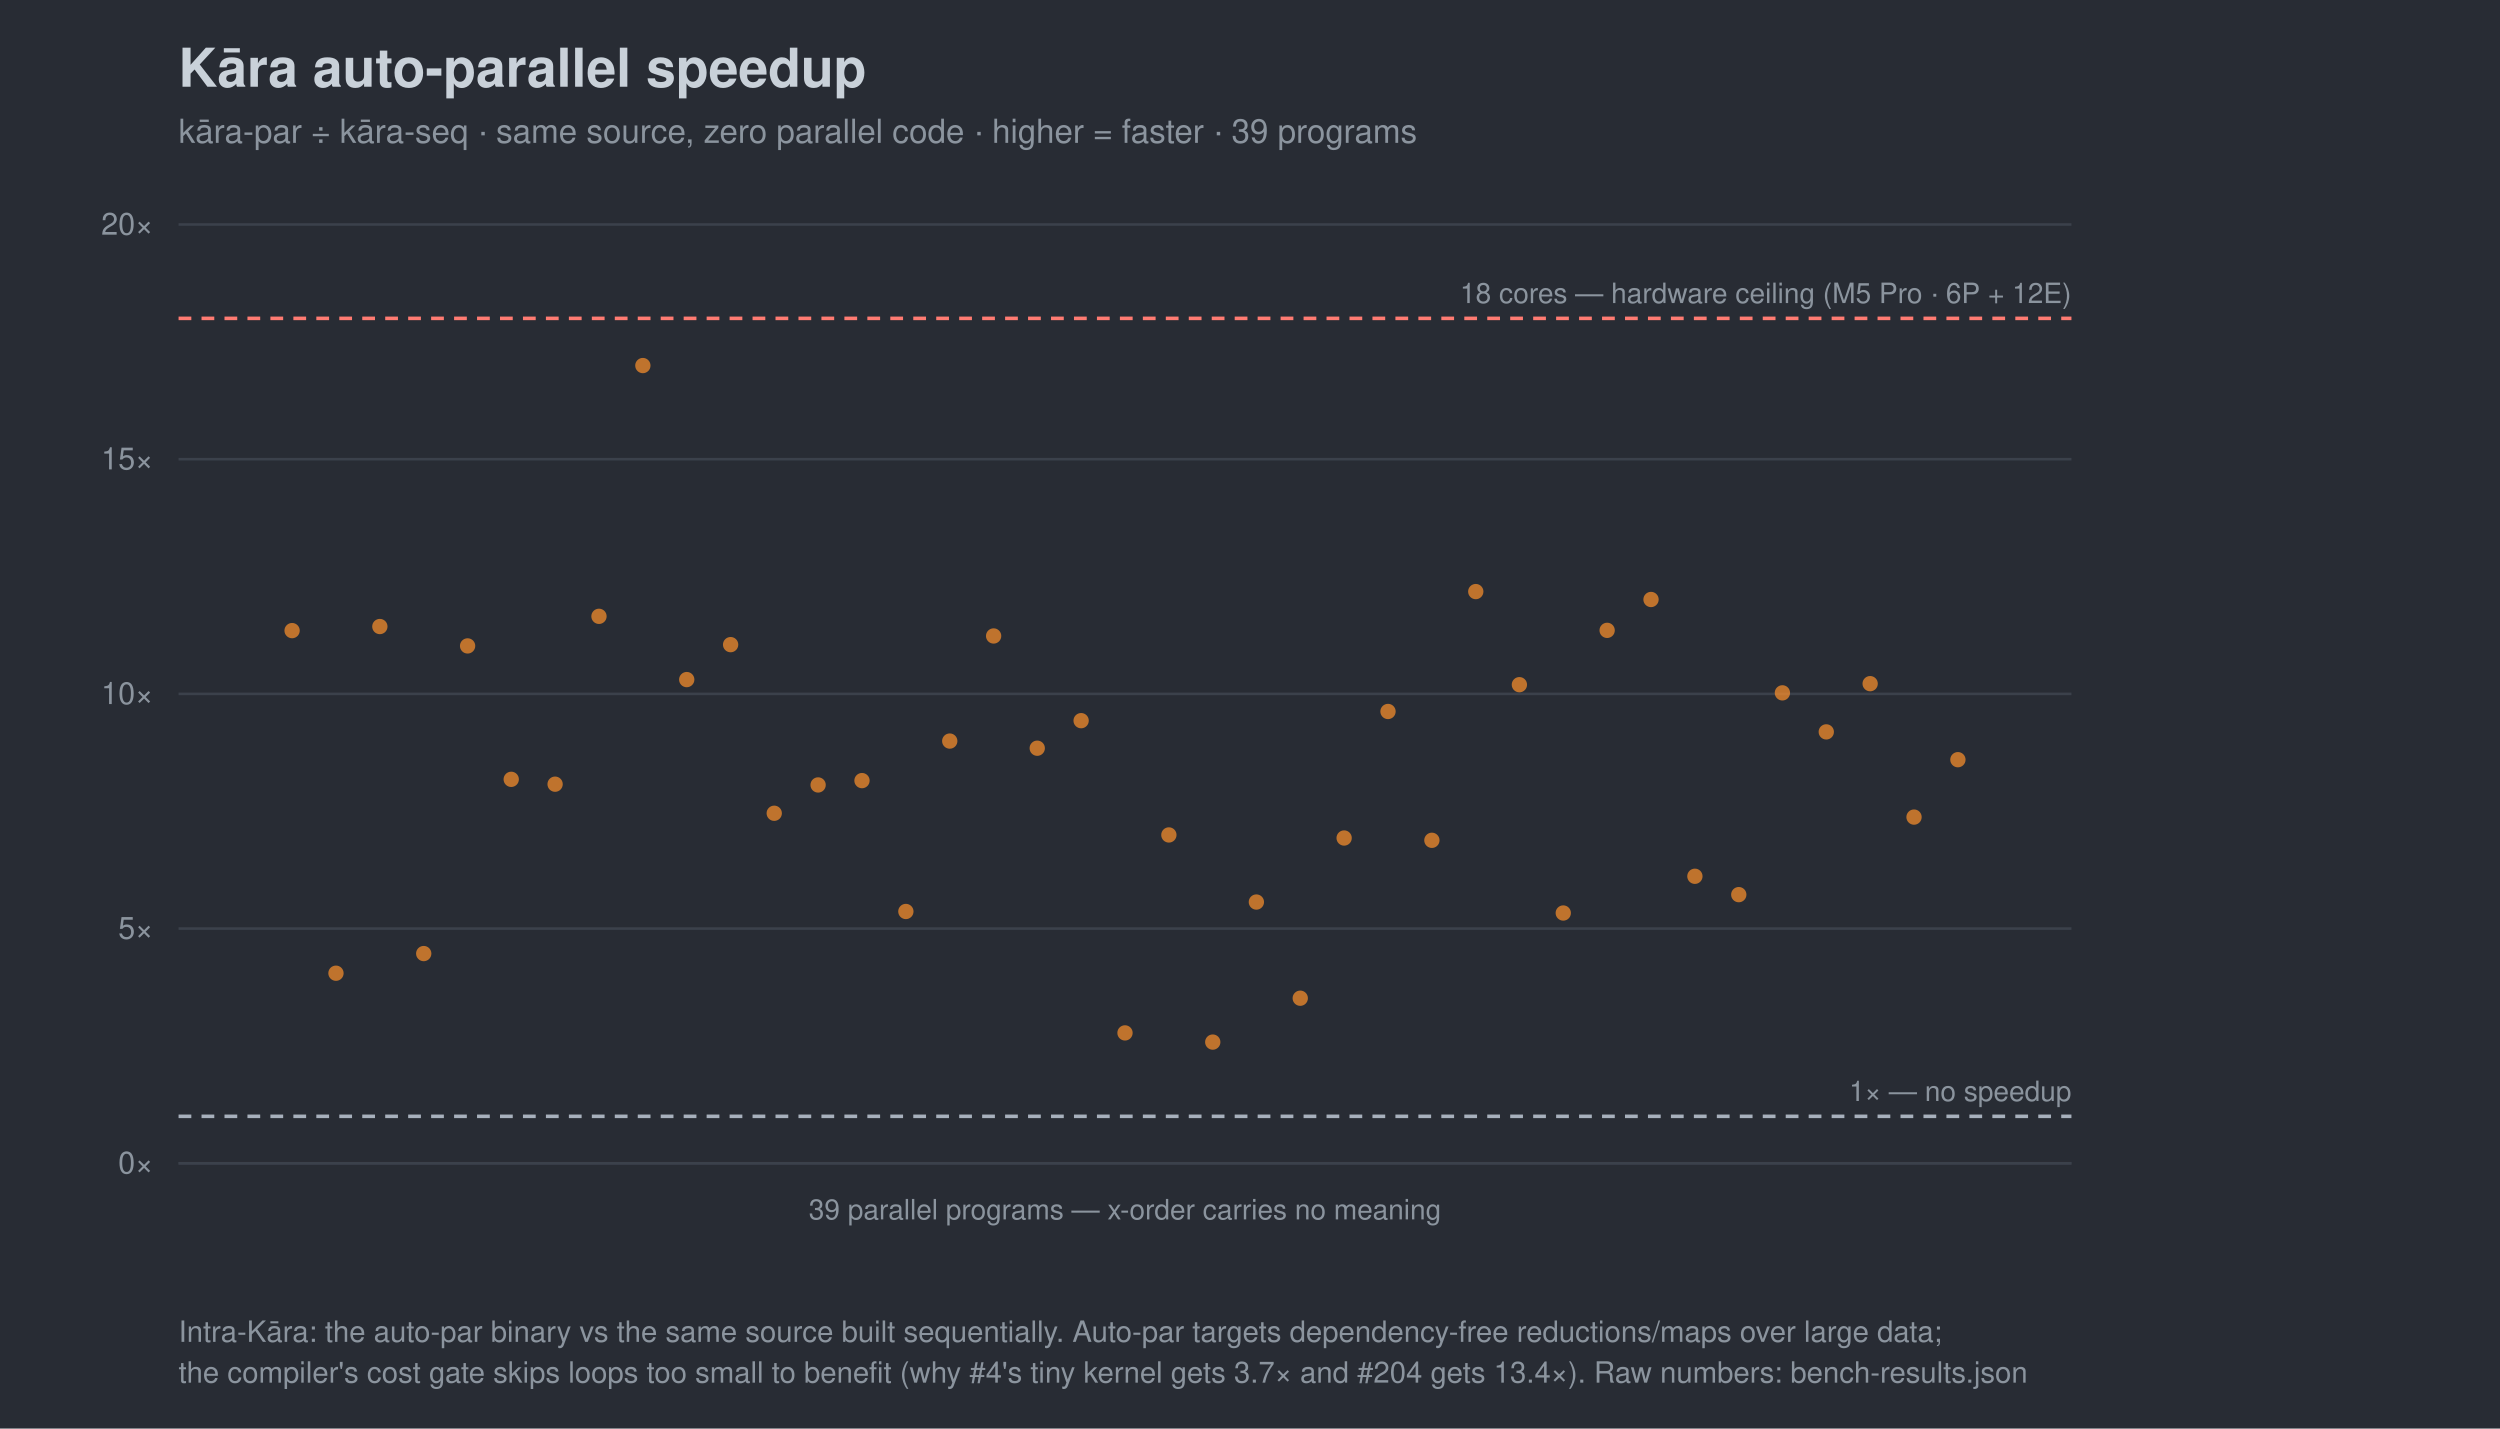
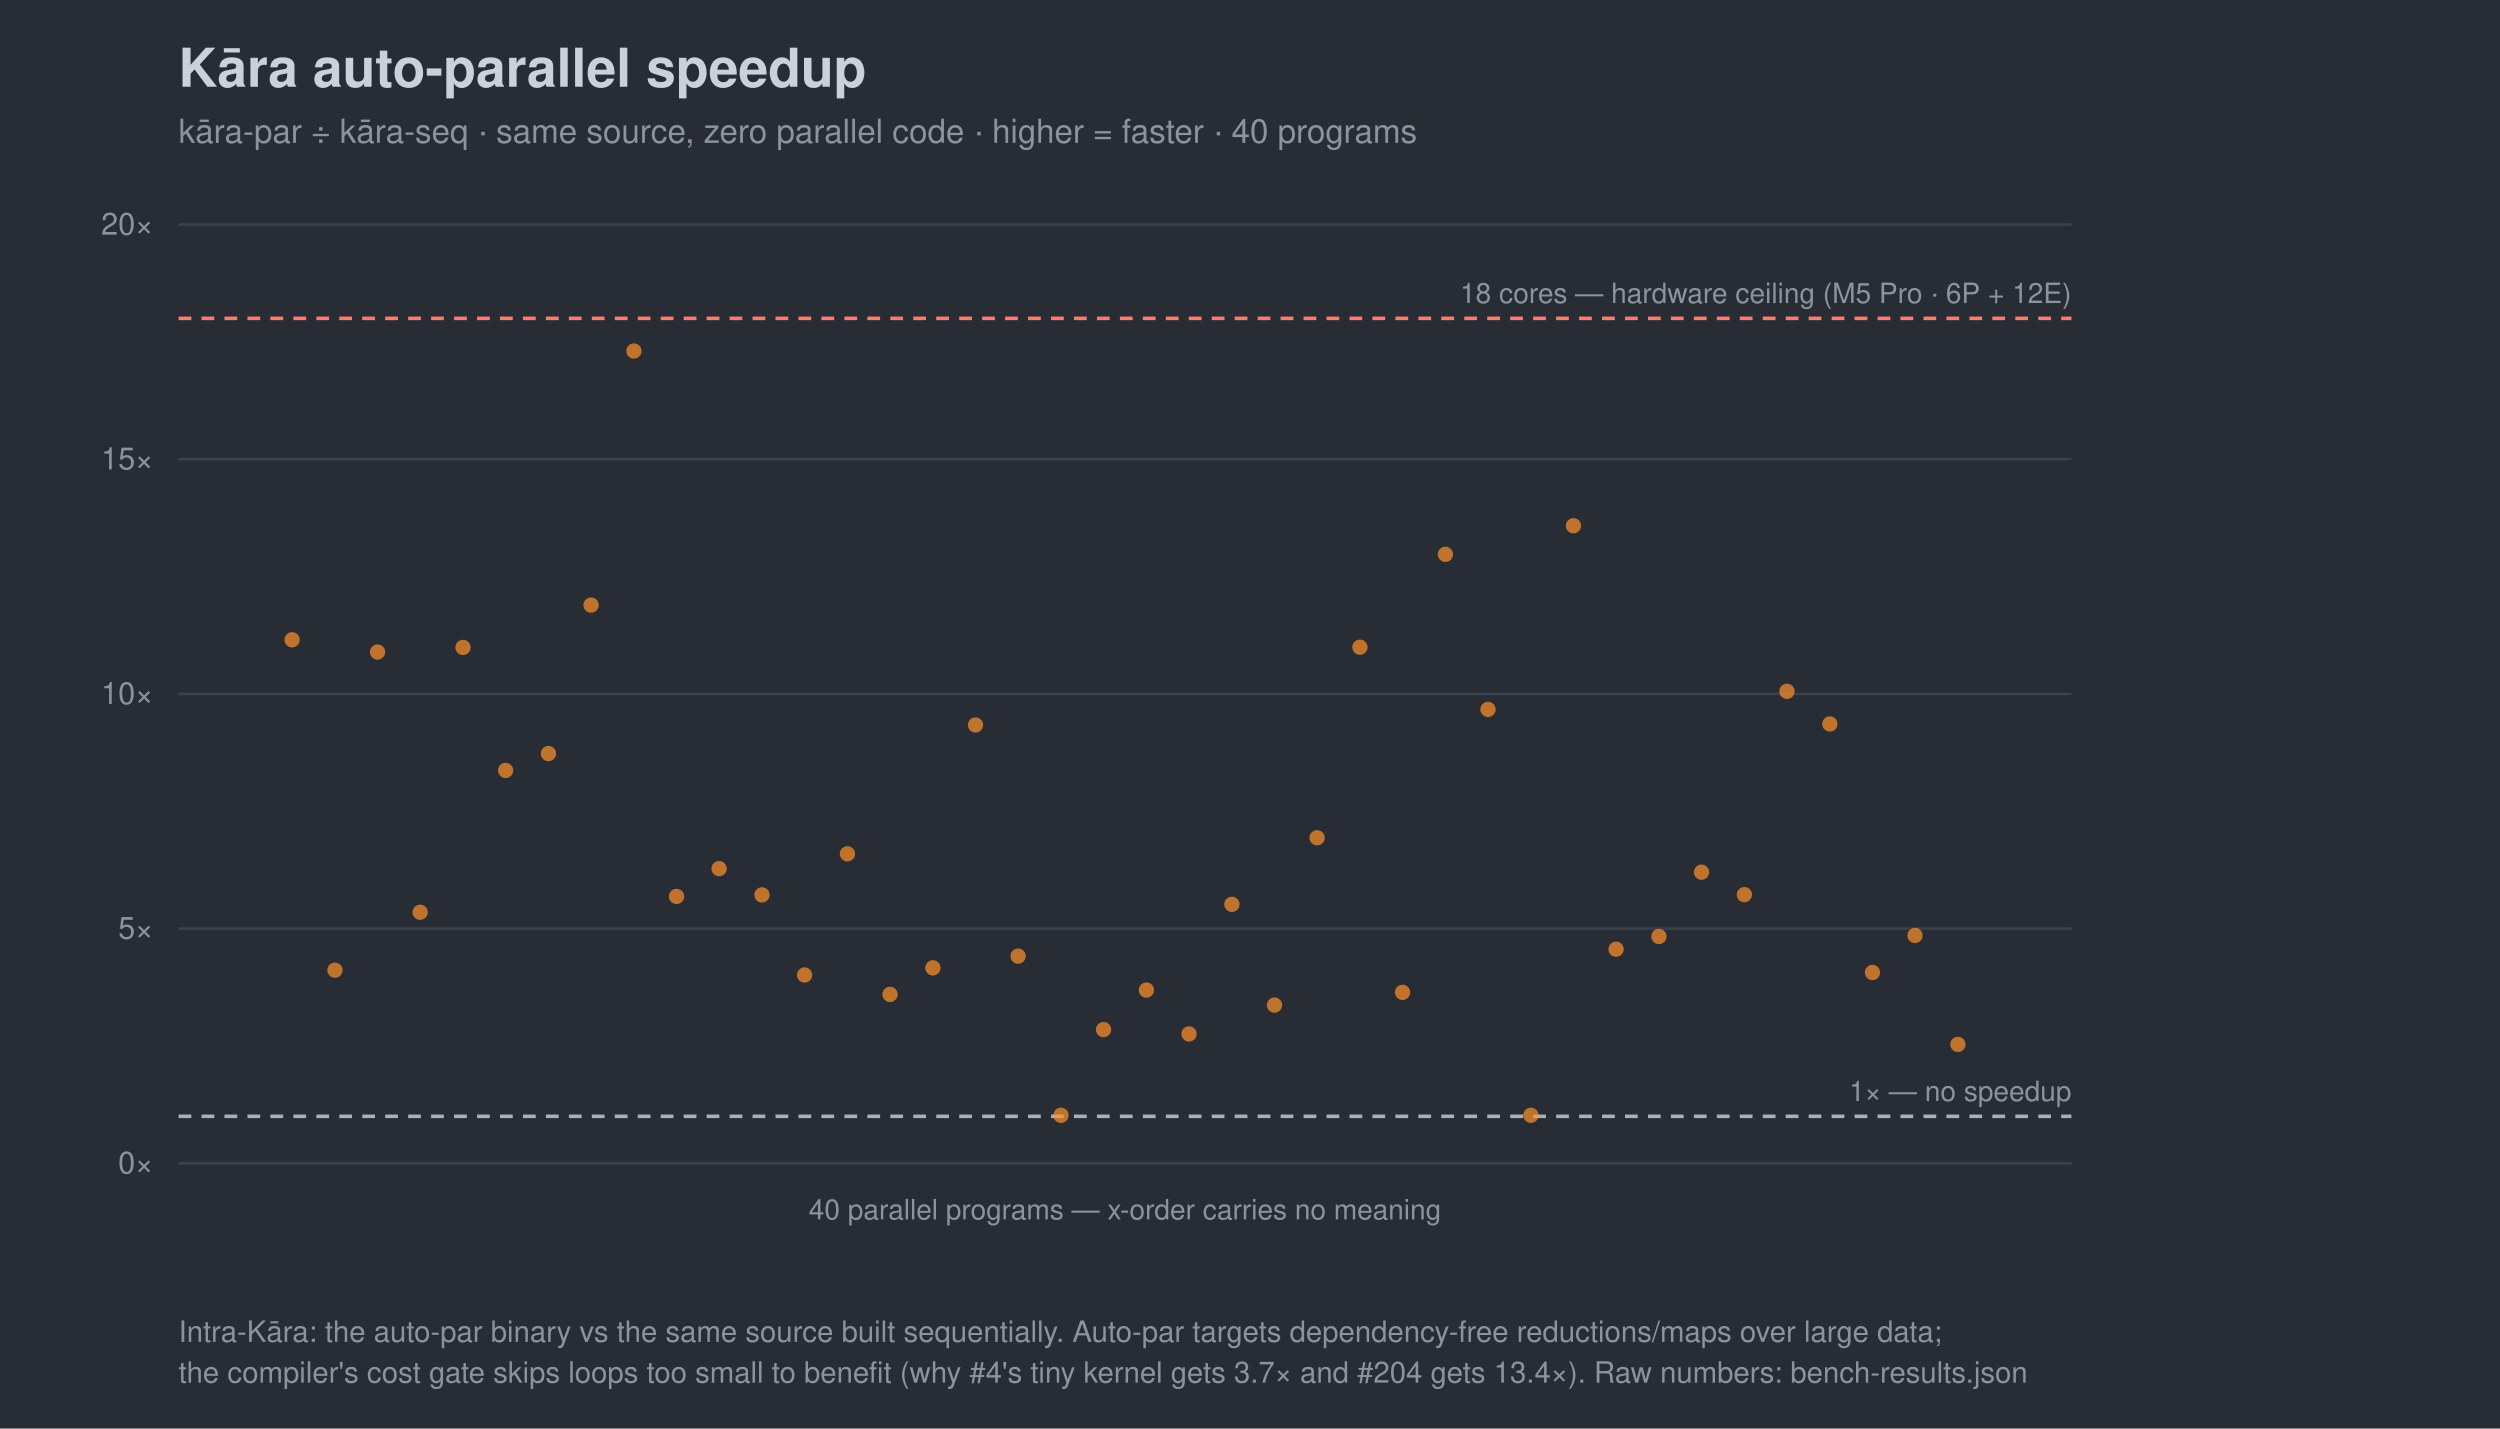
<svg xmlns="http://www.w3.org/2000/svg" width="980" height="560" viewBox="0 0 980 560" font-family="-apple-system,Segoe UI,Helvetica,Arial,sans-serif">
  <rect width="980" height="560" fill="#282c34" />
  <text x="70" y="34" font-size="21" font-weight="700" fill="#c9d1d9">Kāra auto-parallel speedup</text>
-   <text x="70" y="56" font-size="13" fill="#8b949e">kāra-par ÷ kāra-seq · same source, zero parallel code · higher = faster · 39 programs</text>
+   <text x="70" y="56" font-size="13" fill="#8b949e">kāra-par ÷ kāra-seq · same source, zero parallel code · higher = faster · 40 programs</text>
  <line x1="70" y1="456.0" x2="812" y2="456.0" stroke="#3b414b" />
  <text x="60" y="460.0" font-size="12" text-anchor="end" fill="#8b949e">0×</text>
  <line x1="70" y1="364.0" x2="812" y2="364.0" stroke="#3b414b" />
  <text x="60" y="368.0" font-size="12" text-anchor="end" fill="#8b949e">5×</text>
  <line x1="70" y1="272.0" x2="812" y2="272.0" stroke="#3b414b" />
  <text x="60" y="276.0" font-size="12" text-anchor="end" fill="#8b949e">10×</text>
  <line x1="70" y1="180.0" x2="812" y2="180.0" stroke="#3b414b" />
  <text x="60" y="184.0" font-size="12" text-anchor="end" fill="#8b949e">15×</text>
  <line x1="70" y1="88.0" x2="812" y2="88.0" stroke="#3b414b" />
  <text x="60" y="92.0" font-size="12" text-anchor="end" fill="#8b949e">20×</text>
  <line x1="70" y1="437.6" x2="812" y2="437.6" stroke="#a7b0bc" stroke-width="1.4" stroke-dasharray="5 4" />
  <text x="812" y="431.6" font-size="11" text-anchor="end" fill="#8b949e">1× — no speedup</text>
  <line x1="70" y1="124.8" x2="812" y2="124.8" stroke="#ff7b72" stroke-width="1.4" stroke-dasharray="5 4" />
  <text x="812" y="118.8" font-size="11" text-anchor="end" fill="#8b949e">18 cores — hardware ceiling (M5 Pro · 6P + 12E)</text>
  <line x1="70" y1="456" x2="812" y2="456" stroke="#3b414b" />
-   <text x="441.0" y="478" font-size="11" text-anchor="middle" fill="#8b949e">39 parallel programs — x-order carries no meaning</text>
-   <circle cx="114.5" cy="247.2" r="3.0" fill="#ff922b" opacity="0.7" />
-   <circle cx="131.7" cy="381.5" r="3.0" fill="#ff922b" opacity="0.7" />
-   <circle cx="148.9" cy="245.6" r="3.0" fill="#ff922b" opacity="0.7" />
-   <circle cx="166.1" cy="373.8" r="3.0" fill="#ff922b" opacity="0.7" />
-   <circle cx="183.3" cy="253.2" r="3.0" fill="#ff922b" opacity="0.7" />
-   <circle cx="200.4" cy="305.5" r="3.0" fill="#ff922b" opacity="0.7" />
-   <circle cx="217.6" cy="307.4" r="3.0" fill="#ff922b" opacity="0.7" />
-   <circle cx="234.8" cy="241.6" r="3.0" fill="#ff922b" opacity="0.7" />
-   <circle cx="252.0" cy="143.3" r="3.0" fill="#ff922b" opacity="0.7" />
-   <circle cx="269.2" cy="266.4" r="3.0" fill="#ff922b" opacity="0.7" />
-   <circle cx="286.4" cy="252.7" r="3.0" fill="#ff922b" opacity="0.7" />
-   <circle cx="303.5" cy="318.8" r="3.0" fill="#ff922b" opacity="0.7" />
-   <circle cx="320.7" cy="307.7" r="3.0" fill="#ff922b" opacity="0.7" />
-   <circle cx="337.9" cy="306.0" r="3.0" fill="#ff922b" opacity="0.7" />
-   <circle cx="355.1" cy="357.3" r="3.0" fill="#ff922b" opacity="0.7" />
-   <circle cx="372.3" cy="290.5" r="3.0" fill="#ff922b" opacity="0.7" />
-   <circle cx="389.5" cy="249.3" r="3.0" fill="#ff922b" opacity="0.7" />
-   <circle cx="406.6" cy="293.3" r="3.0" fill="#ff922b" opacity="0.7" />
-   <circle cx="423.8" cy="282.5" r="3.0" fill="#ff922b" opacity="0.7" />
-   <circle cx="441.0" cy="404.9" r="3.0" fill="#ff922b" opacity="0.7" />
-   <circle cx="458.2" cy="327.3" r="3.0" fill="#ff922b" opacity="0.7" />
-   <circle cx="475.4" cy="408.5" r="3.0" fill="#ff922b" opacity="0.7" />
-   <circle cx="492.5" cy="353.6" r="3.0" fill="#ff922b" opacity="0.7" />
-   <circle cx="509.7" cy="391.3" r="3.0" fill="#ff922b" opacity="0.7" />
-   <circle cx="526.9" cy="328.5" r="3.0" fill="#ff922b" opacity="0.7" />
-   <circle cx="544.1" cy="278.9" r="3.0" fill="#ff922b" opacity="0.7" />
-   <circle cx="561.3" cy="329.4" r="3.0" fill="#ff922b" opacity="0.7" />
-   <circle cx="578.5" cy="231.9" r="3.0" fill="#ff922b" opacity="0.7" />
-   <circle cx="595.6" cy="268.4" r="3.0" fill="#ff922b" opacity="0.7" />
-   <circle cx="612.8" cy="357.9" r="3.0" fill="#ff922b" opacity="0.7" />
-   <circle cx="630.0" cy="247.1" r="3.0" fill="#ff922b" opacity="0.7" />
-   <circle cx="647.2" cy="235.0" r="3.0" fill="#ff922b" opacity="0.7" />
-   <circle cx="664.4" cy="343.5" r="3.0" fill="#ff922b" opacity="0.7" />
-   <circle cx="681.6" cy="350.7" r="3.0" fill="#ff922b" opacity="0.7" />
-   <circle cx="698.7" cy="271.6" r="3.0" fill="#ff922b" opacity="0.7" />
-   <circle cx="715.9" cy="286.9" r="3.0" fill="#ff922b" opacity="0.7" />
-   <circle cx="733.1" cy="268.0" r="3.0" fill="#ff922b" opacity="0.7" />
-   <circle cx="750.3" cy="320.3" r="3.0" fill="#ff922b" opacity="0.7" />
-   <circle cx="767.5" cy="297.8" r="3.0" fill="#ff922b" opacity="0.7" />
+   <text x="441.0" y="478" font-size="11" text-anchor="middle" fill="#8b949e">40 parallel programs — x-order carries no meaning</text>
+   <circle cx="114.5" cy="250.8" r="3.0" fill="#ff922b" opacity="0.7" />
+   <circle cx="131.3" cy="380.3" r="3.0" fill="#ff922b" opacity="0.7" />
+   <circle cx="148.0" cy="255.6" r="3.0" fill="#ff922b" opacity="0.7" />
+   <circle cx="164.7" cy="357.6" r="3.0" fill="#ff922b" opacity="0.7" />
+   <circle cx="181.5" cy="253.8" r="3.0" fill="#ff922b" opacity="0.7" />
+   <circle cx="198.2" cy="302.0" r="3.0" fill="#ff922b" opacity="0.7" />
+   <circle cx="215.0" cy="295.4" r="3.0" fill="#ff922b" opacity="0.7" />
+   <circle cx="231.7" cy="237.2" r="3.0" fill="#ff922b" opacity="0.7" />
+   <circle cx="248.5" cy="137.6" r="3.0" fill="#ff922b" opacity="0.7" />
+   <circle cx="265.2" cy="351.4" r="3.0" fill="#ff922b" opacity="0.7" />
+   <circle cx="281.9" cy="340.5" r="3.0" fill="#ff922b" opacity="0.7" />
+   <circle cx="298.7" cy="350.8" r="3.0" fill="#ff922b" opacity="0.7" />
+   <circle cx="315.4" cy="382.2" r="3.0" fill="#ff922b" opacity="0.7" />
+   <circle cx="332.2" cy="334.7" r="3.0" fill="#ff922b" opacity="0.7" />
+   <circle cx="348.9" cy="389.8" r="3.0" fill="#ff922b" opacity="0.7" />
+   <circle cx="365.7" cy="379.4" r="3.0" fill="#ff922b" opacity="0.7" />
+   <circle cx="382.4" cy="284.2" r="3.0" fill="#ff922b" opacity="0.7" />
+   <circle cx="399.1" cy="374.8" r="3.0" fill="#ff922b" opacity="0.7" />
+   <circle cx="415.9" cy="437.2" r="3.0" fill="#ff922b" opacity="0.7" />
+   <circle cx="432.6" cy="403.6" r="3.0" fill="#ff922b" opacity="0.7" />
+   <circle cx="449.4" cy="388.1" r="3.0" fill="#ff922b" opacity="0.7" />
+   <circle cx="466.1" cy="405.3" r="3.0" fill="#ff922b" opacity="0.7" />
+   <circle cx="482.9" cy="354.5" r="3.0" fill="#ff922b" opacity="0.7" />
+   <circle cx="499.6" cy="394.0" r="3.0" fill="#ff922b" opacity="0.7" />
+   <circle cx="516.3" cy="328.4" r="3.0" fill="#ff922b" opacity="0.7" />
+   <circle cx="533.1" cy="253.7" r="3.0" fill="#ff922b" opacity="0.7" />
+   <circle cx="549.8" cy="389.0" r="3.0" fill="#ff922b" opacity="0.7" />
+   <circle cx="566.6" cy="217.3" r="3.0" fill="#ff922b" opacity="0.7" />
+   <circle cx="583.3" cy="278.1" r="3.0" fill="#ff922b" opacity="0.7" />
+   <circle cx="600.1" cy="437.2" r="3.0" fill="#ff922b" opacity="0.7" />
+   <circle cx="616.8" cy="206.1" r="3.0" fill="#ff922b" opacity="0.7" />
+   <circle cx="633.5" cy="372.1" r="3.0" fill="#ff922b" opacity="0.7" />
+   <circle cx="650.3" cy="367.1" r="3.0" fill="#ff922b" opacity="0.7" />
+   <circle cx="667.0" cy="341.9" r="3.0" fill="#ff922b" opacity="0.7" />
+   <circle cx="683.8" cy="350.7" r="3.0" fill="#ff922b" opacity="0.7" />
+   <circle cx="700.5" cy="271.0" r="3.0" fill="#ff922b" opacity="0.7" />
+   <circle cx="717.3" cy="283.8" r="3.0" fill="#ff922b" opacity="0.7" />
+   <circle cx="734.0" cy="381.2" r="3.0" fill="#ff922b" opacity="0.7" />
+   <circle cx="750.7" cy="366.7" r="3.0" fill="#ff922b" opacity="0.7" />
+   <circle cx="767.5" cy="409.4" r="3.0" fill="#ff922b" opacity="0.7" />
  <text x="70" y="526" font-size="11.5" fill="#8b949e">Intra-Kāra: the auto-par binary vs the same source built sequentially. Auto-par targets dependency-free reductions/maps over large data;</text>
  <text x="70" y="542" font-size="11.5" fill="#8b949e">the compiler's cost gate skips loops too small to benefit (why #4's tiny kernel gets 3.7× and #204 gets 13.4×). Raw numbers: bench-results.json</text>
</svg>
